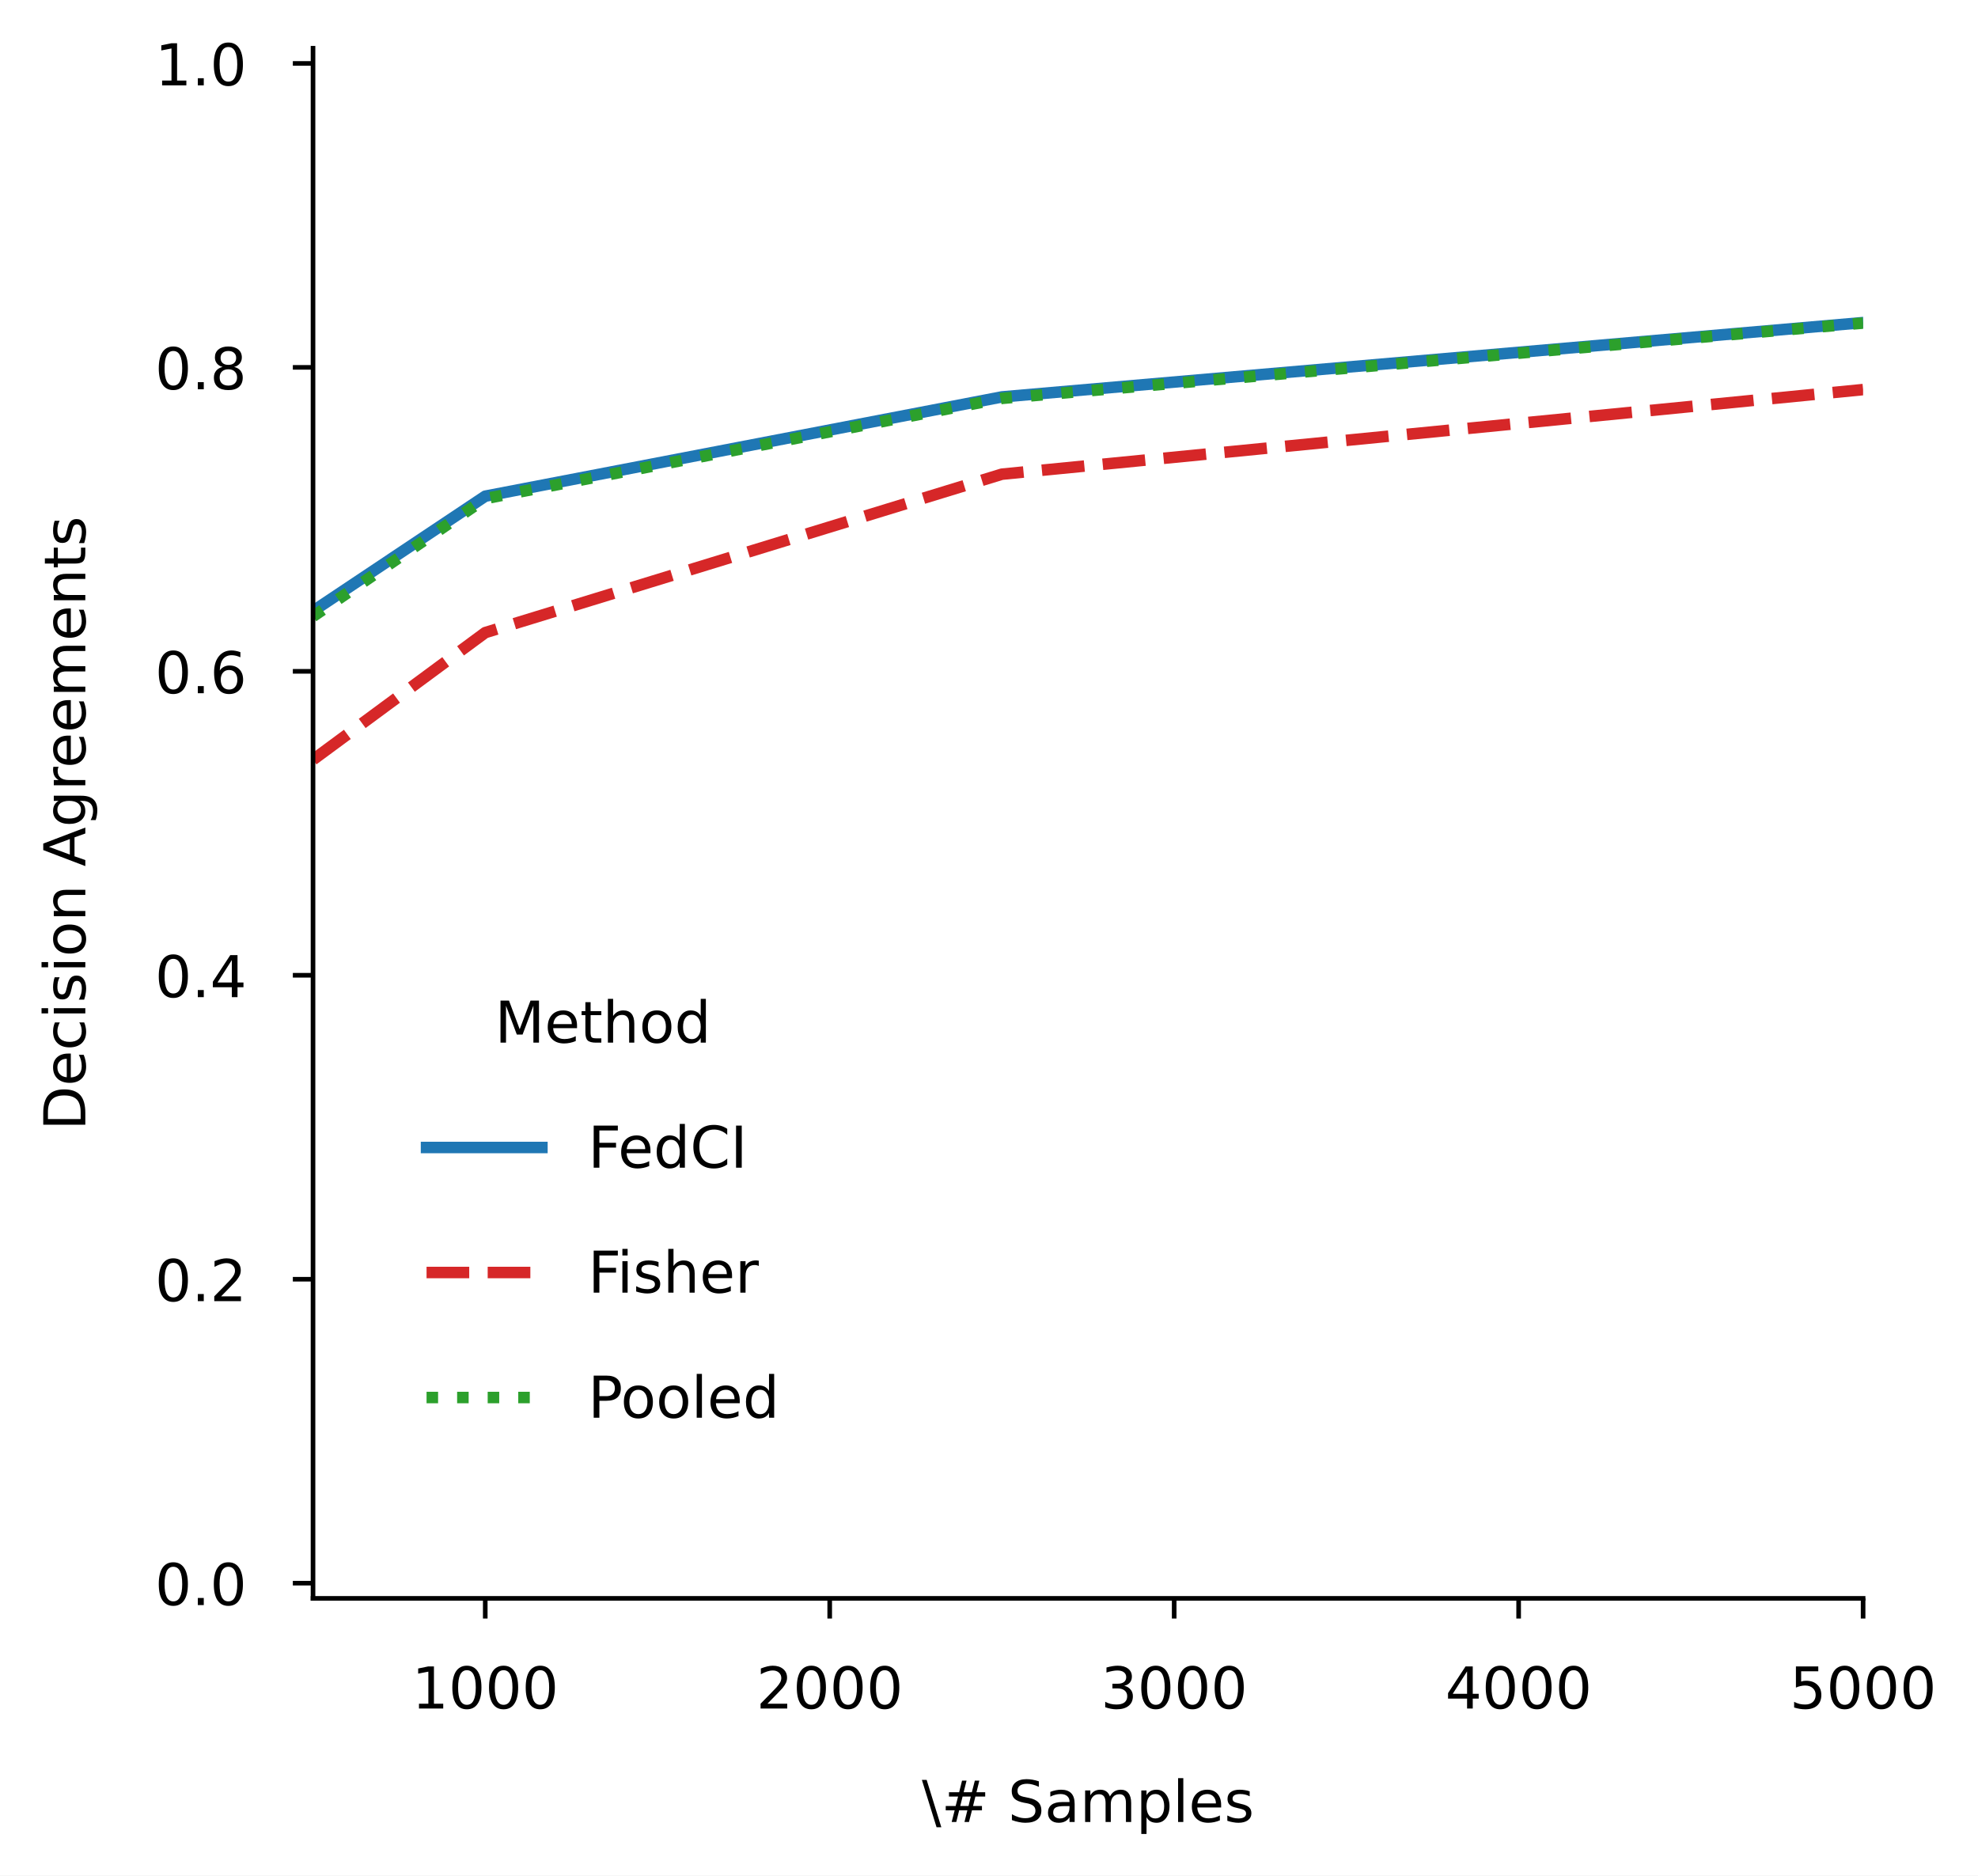
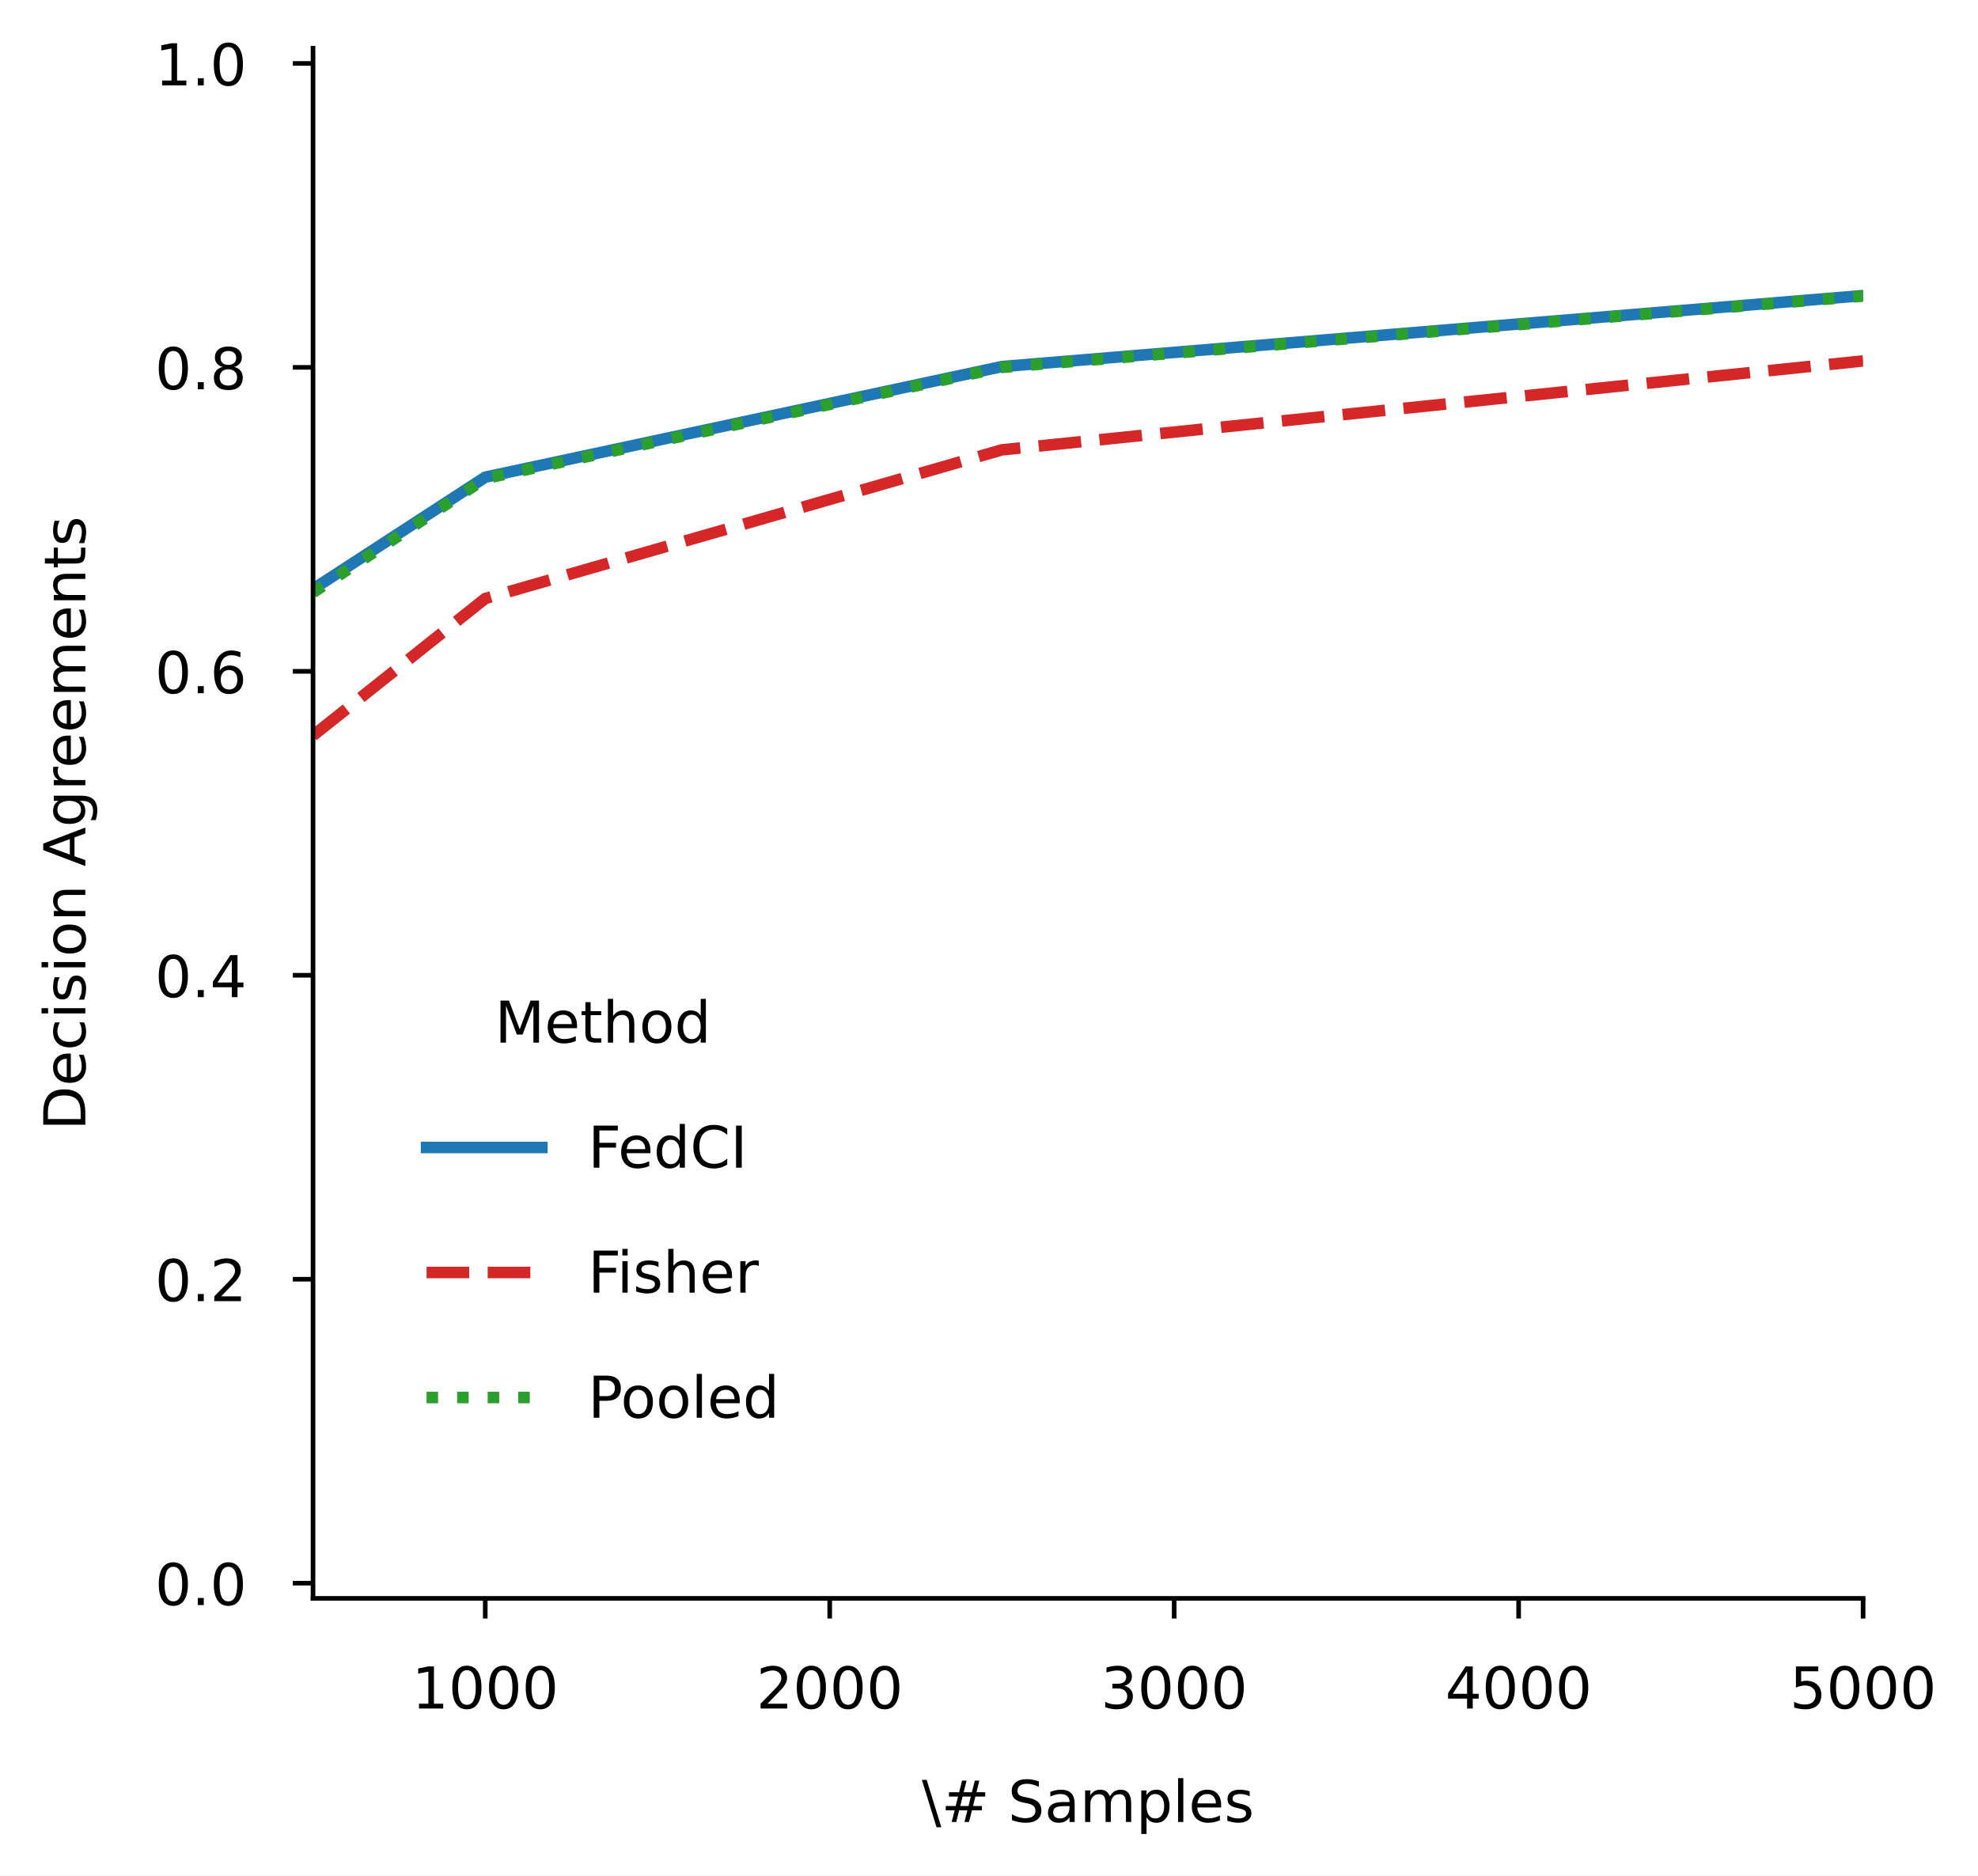
<svg xmlns="http://www.w3.org/2000/svg" xmlns:xlink="http://www.w3.org/1999/xlink" width="343.006pt" height="325.22pt" viewBox="0 0 343.006 325.22" version="1.1">
  <defs>
    <style type="text/css">*{stroke-linejoin: round; stroke-linecap: butt}</style>
  </defs>
  <g id="figure_1">
    <g id="patch_1">
      <path d="M -0 325.22  L 343.006 325.22  L 343.006 0  L -0 0  z " style="fill: #ffffff" />
    </g>
    <g id="axes_1">
      <g id="patch_2">
        <path d="M 54.281 277.164  L 323.081 277.164  L 323.081 8.364  L 54.281 8.364  z " style="fill: #ffffff" />
      </g>
      <g id="line2d_1">
-         <path d="M 54.281 105.965  L 84.148 86.039  L 173.748 68.826  L 323.081 55.938  " clip-path="url(#p22aa627746)" style="fill: none; stroke: #1f77b4; stroke-width: 2; stroke-linecap: square" />
+         <path d="M 54.281 102.157  L 84.148 82.742  L 173.748 63.563  L 323.081 51.251  " clip-path="url(#pc71e8f97a6)" style="fill: none; stroke: #1f77b4; stroke-width: 2; stroke-linecap: square" />
      </g>
      <g id="line2d_2">
-         <path d="M 54.281 131.741  L 84.148 109.696  L 173.748 82.223  L 323.081 67.555  " clip-path="url(#p22aa627746)" style="fill: none; stroke-dasharray: 7.4,3.2; stroke-dashoffset: 0; stroke: #d62728; stroke-width: 2" />
+         <path d="M 54.281 127.551  L 84.148 103.785  L 173.748 78.006  L 323.081 62.586  " clip-path="url(#pc71e8f97a6)" style="fill: none; stroke-dasharray: 7.4,3.2; stroke-dashoffset: 0; stroke: #d62728; stroke-width: 2" />
      </g>
      <g id="matplotlib.axis_1">
        <g id="xtick_1">
          <g id="line2d_3">
            <defs>
-               <path id="mee776f448e" d="M 0 0  L 0 3.5  " style="stroke: #000000; stroke-width: 0.8" />
+               <path id="m8b5e1c0c9d" d="M 0 0  L 0 3.5  " style="stroke: #000000; stroke-width: 0.8" />
            </defs>
            <g>
-               <use xlink:href="#mee776f448e" x="84.148" y="277.164" style="stroke: #000000; stroke-width: 0.8" />
+               <use xlink:href="#m8b5e1c0c9d" x="84.148" y="277.164" style="stroke: #000000; stroke-width: 0.8" />
            </g>
          </g>
          <g id="text_1">
            <text style="font-size: 10px; font-family: 'DejaVu Sans', 'Bitstream Vera Sans', 'Computer Modern Sans Serif', 'Lucida Grande', 'Verdana', 'Geneva', 'Lucid', 'Arial', 'Helvetica', 'Avant Garde', sans-serif; text-anchor: middle" x="84.148" y="296.262" transform="rotate(-0 84.14792 296.2624)">1000</text>
          </g>
        </g>
        <g id="xtick_2">
          <g id="line2d_4">
            <g>
-               <use xlink:href="#mee776f448e" x="143.881" y="277.164" style="stroke: #000000; stroke-width: 0.8" />
+               <use xlink:href="#m8b5e1c0c9d" x="143.881" y="277.164" style="stroke: #000000; stroke-width: 0.8" />
            </g>
          </g>
          <g id="text_2">
            <text style="font-size: 10px; font-family: 'DejaVu Sans', 'Bitstream Vera Sans', 'Computer Modern Sans Serif', 'Lucida Grande', 'Verdana', 'Geneva', 'Lucid', 'Arial', 'Helvetica', 'Avant Garde', sans-serif; text-anchor: middle" x="143.881" y="296.262" transform="rotate(-0 143.8812 296.2624)">2000</text>
          </g>
        </g>
        <g id="xtick_3">
          <g id="line2d_5">
            <g>
-               <use xlink:href="#mee776f448e" x="203.615" y="277.164" style="stroke: #000000; stroke-width: 0.8" />
+               <use xlink:href="#m8b5e1c0c9d" x="203.615" y="277.164" style="stroke: #000000; stroke-width: 0.8" />
            </g>
          </g>
          <g id="text_3">
            <text style="font-size: 10px; font-family: 'DejaVu Sans', 'Bitstream Vera Sans', 'Computer Modern Sans Serif', 'Lucida Grande', 'Verdana', 'Geneva', 'Lucid', 'Arial', 'Helvetica', 'Avant Garde', sans-serif; text-anchor: middle" x="203.615" y="296.262" transform="rotate(-0 203.6146 296.2624)">3000</text>
          </g>
        </g>
        <g id="xtick_4">
          <g id="line2d_6">
            <g>
-               <use xlink:href="#mee776f448e" x="263.348" y="277.164" style="stroke: #000000; stroke-width: 0.8" />
+               <use xlink:href="#m8b5e1c0c9d" x="263.348" y="277.164" style="stroke: #000000; stroke-width: 0.8" />
            </g>
          </g>
          <g id="text_4">
            <text style="font-size: 10px; font-family: 'DejaVu Sans', 'Bitstream Vera Sans', 'Computer Modern Sans Serif', 'Lucida Grande', 'Verdana', 'Geneva', 'Lucid', 'Arial', 'Helvetica', 'Avant Garde', sans-serif; text-anchor: middle" x="263.348" y="296.262" transform="rotate(-0 263.3479 296.2624)">4000</text>
          </g>
        </g>
        <g id="xtick_5">
          <g id="line2d_7">
            <g>
-               <use xlink:href="#mee776f448e" x="323.081" y="277.164" style="stroke: #000000; stroke-width: 0.8" />
+               <use xlink:href="#m8b5e1c0c9d" x="323.081" y="277.164" style="stroke: #000000; stroke-width: 0.8" />
            </g>
          </g>
          <g id="text_5">
            <text style="font-size: 10px; font-family: 'DejaVu Sans', 'Bitstream Vera Sans', 'Computer Modern Sans Serif', 'Lucida Grande', 'Verdana', 'Geneva', 'Lucid', 'Arial', 'Helvetica', 'Avant Garde', sans-serif; text-anchor: middle" x="323.081" y="296.262" transform="rotate(-0 323.0813 296.2624)">5000</text>
          </g>
        </g>
        <g id="text_6">
          <text style="font-size: 10px; font-family: 'DejaVu Sans', 'Bitstream Vera Sans', 'Computer Modern Sans Serif', 'Lucida Grande', 'Verdana', 'Geneva', 'Lucid', 'Arial', 'Helvetica', 'Avant Garde', sans-serif; text-anchor: middle" x="188.681" y="315.94" transform="rotate(-0 188.6813 315.9405)">\# Samples</text>
        </g>
      </g>
      <g id="matplotlib.axis_2">
        <g id="ytick_1">
          <g id="line2d_8">
            <defs>
-               <path id="mb40246eff4" d="M 0 0  L -3.5 0  " style="stroke: #000000; stroke-width: 0.8" />
+               <path id="mcef01b507b" d="M 0 0  L -3.5 0  " style="stroke: #000000; stroke-width: 0.8" />
            </defs>
            <g>
-               <use xlink:href="#mb40246eff4" x="54.281" y="274.529" style="stroke: #000000; stroke-width: 0.8" />
+               <use xlink:href="#mcef01b507b" x="54.281" y="274.529" style="stroke: #000000; stroke-width: 0.8" />
            </g>
          </g>
          <g id="text_7">
            <text style="font-size: 10px; font-family: 'DejaVu Sans', 'Bitstream Vera Sans', 'Computer Modern Sans Serif', 'Lucida Grande', 'Verdana', 'Geneva', 'Lucid', 'Arial', 'Helvetica', 'Avant Garde', sans-serif; text-anchor: end" x="42.781" y="278.328" transform="rotate(-0 42.78125 278.3278)">0.0</text>
          </g>
        </g>
        <g id="ytick_2">
          <g id="line2d_9">
            <g>
-               <use xlink:href="#mb40246eff4" x="54.281" y="221.823" style="stroke: #000000; stroke-width: 0.8" />
+               <use xlink:href="#mcef01b507b" x="54.281" y="221.823" style="stroke: #000000; stroke-width: 0.8" />
            </g>
          </g>
          <g id="text_8">
            <text style="font-size: 10px; font-family: 'DejaVu Sans', 'Bitstream Vera Sans', 'Computer Modern Sans Serif', 'Lucida Grande', 'Verdana', 'Geneva', 'Lucid', 'Arial', 'Helvetica', 'Avant Garde', sans-serif; text-anchor: end" x="42.781" y="225.622" transform="rotate(-0 42.78125 225.622)">0.2</text>
          </g>
        </g>
        <g id="ytick_3">
          <g id="line2d_10">
            <g>
-               <use xlink:href="#mb40246eff4" x="54.281" y="169.117" style="stroke: #000000; stroke-width: 0.8" />
+               <use xlink:href="#mcef01b507b" x="54.281" y="169.117" style="stroke: #000000; stroke-width: 0.8" />
            </g>
          </g>
          <g id="text_9">
            <text style="font-size: 10px; font-family: 'DejaVu Sans', 'Bitstream Vera Sans', 'Computer Modern Sans Serif', 'Lucida Grande', 'Verdana', 'Geneva', 'Lucid', 'Arial', 'Helvetica', 'Avant Garde', sans-serif; text-anchor: end" x="42.781" y="172.916" transform="rotate(-0 42.78125 172.9161)">0.4</text>
          </g>
        </g>
        <g id="ytick_4">
          <g id="line2d_11">
            <g>
-               <use xlink:href="#mb40246eff4" x="54.281" y="116.411" style="stroke: #000000; stroke-width: 0.8" />
+               <use xlink:href="#mcef01b507b" x="54.281" y="116.411" style="stroke: #000000; stroke-width: 0.8" />
            </g>
          </g>
          <g id="text_10">
            <text style="font-size: 10px; font-family: 'DejaVu Sans', 'Bitstream Vera Sans', 'Computer Modern Sans Serif', 'Lucida Grande', 'Verdana', 'Geneva', 'Lucid', 'Arial', 'Helvetica', 'Avant Garde', sans-serif; text-anchor: end" x="42.781" y="120.21" transform="rotate(-0 42.78125 120.2102)">0.6</text>
          </g>
        </g>
        <g id="ytick_5">
          <g id="line2d_12">
            <g>
-               <use xlink:href="#mb40246eff4" x="54.281" y="63.705" style="stroke: #000000; stroke-width: 0.8" />
+               <use xlink:href="#mcef01b507b" x="54.281" y="63.705" style="stroke: #000000; stroke-width: 0.8" />
            </g>
          </g>
          <g id="text_11">
            <text style="font-size: 10px; font-family: 'DejaVu Sans', 'Bitstream Vera Sans', 'Computer Modern Sans Serif', 'Lucida Grande', 'Verdana', 'Geneva', 'Lucid', 'Arial', 'Helvetica', 'Avant Garde', sans-serif; text-anchor: end" x="42.781" y="67.504" transform="rotate(-0 42.78125 67.50432)">0.8</text>
          </g>
        </g>
        <g id="ytick_6">
          <g id="line2d_13">
            <g>
-               <use xlink:href="#mb40246eff4" x="54.281" y="10.999" style="stroke: #000000; stroke-width: 0.8" />
+               <use xlink:href="#mcef01b507b" x="54.281" y="10.999" style="stroke: #000000; stroke-width: 0.8" />
            </g>
          </g>
          <g id="text_12">
            <text style="font-size: 10px; font-family: 'DejaVu Sans', 'Bitstream Vera Sans', 'Computer Modern Sans Serif', 'Lucida Grande', 'Verdana', 'Geneva', 'Lucid', 'Arial', 'Helvetica', 'Avant Garde', sans-serif; text-anchor: end" x="42.781" y="14.798" transform="rotate(-0 42.78125 14.79844)">1.0</text>
          </g>
        </g>
        <g id="text_13">
          <text style="font-size: 10px; font-family: 'DejaVu Sans', 'Bitstream Vera Sans', 'Computer Modern Sans Serif', 'Lucida Grande', 'Verdana', 'Geneva', 'Lucid', 'Arial', 'Helvetica', 'Avant Garde', sans-serif; text-anchor: middle" x="14.798" y="142.764" transform="rotate(-90 14.79844 142.7639)">Decision Agreements</text>
        </g>
      </g>
      <g id="line2d_14">
-         <path d="M 54.281 106.897  L 84.148 86.463  L 173.748 69.081  L 323.081 56.023  " clip-path="url(#p22aa627746)" style="fill: none; stroke-dasharray: 2,3.3; stroke-dashoffset: 0; stroke: #2ca02c; stroke-width: 2" />
+         <path d="M 54.281 102.749  L 84.148 82.979  L 173.748 63.711  L 323.081 51.34  " clip-path="url(#pc71e8f97a6)" style="fill: none; stroke-dasharray: 2,3.3; stroke-dashoffset: 0; stroke: #2ca02c; stroke-width: 2" />
      </g>
      <g id="patch_3">
        <path d="M 54.281 277.164  L 54.281 8.364  " style="fill: none; stroke: #000000; stroke-width: 0.8; stroke-linejoin: miter; stroke-linecap: square" />
      </g>
      <g id="patch_4">
        <path d="M 54.281 277.164  L 323.081 277.164  " style="fill: none; stroke: #000000; stroke-width: 0.8; stroke-linejoin: miter; stroke-linecap: square" />
      </g>
      <g id="legend_1">
        <g id="text_14">
          <text style="font-size: 10px; font-family: 'DejaVu Sans', 'Bitstream Vera Sans', 'Computer Modern Sans Serif', 'Lucida Grande', 'Verdana', 'Geneva', 'Lucid', 'Arial', 'Helvetica', 'Avant Garde', sans-serif; text-anchor: start" x="85.808" y="180.802" transform="rotate(-0 85.80831 180.8024)">Method</text>
        </g>
        <g id="line2d_15">
          <path d="M 73.969 198.98  L 83.969 198.98  L 93.969 198.98  " style="fill: none; stroke: #1f77b4; stroke-width: 2; stroke-linecap: square" />
        </g>
        <g id="text_15">
          <text style="font-size: 10px; font-family: 'DejaVu Sans', 'Bitstream Vera Sans', 'Computer Modern Sans Serif', 'Lucida Grande', 'Verdana', 'Geneva', 'Lucid', 'Arial', 'Helvetica', 'Avant Garde', sans-serif; text-anchor: start" x="101.969" y="202.48" transform="rotate(-0 101.9693 202.4805)">FedCI</text>
        </g>
        <g id="line2d_16">
          <path d="M 73.969 220.659  L 83.969 220.659  L 93.969 220.659  " style="fill: none; stroke-dasharray: 7.4,3.2; stroke-dashoffset: 0; stroke: #d62728; stroke-width: 2" />
        </g>
        <g id="text_16">
          <text style="font-size: 10px; font-family: 'DejaVu Sans', 'Bitstream Vera Sans', 'Computer Modern Sans Serif', 'Lucida Grande', 'Verdana', 'Geneva', 'Lucid', 'Arial', 'Helvetica', 'Avant Garde', sans-serif; text-anchor: start" x="101.969" y="224.159" transform="rotate(-0 101.9693 224.1586)">Fisher</text>
        </g>
        <g id="line2d_17">
          <path d="M 73.969 242.337  L 83.969 242.337  L 93.969 242.337  " style="fill: none; stroke-dasharray: 2,3.3; stroke-dashoffset: 0; stroke: #2ca02c; stroke-width: 2" />
        </g>
        <g id="text_17">
          <text style="font-size: 10px; font-family: 'DejaVu Sans', 'Bitstream Vera Sans', 'Computer Modern Sans Serif', 'Lucida Grande', 'Verdana', 'Geneva', 'Lucid', 'Arial', 'Helvetica', 'Avant Garde', sans-serif; text-anchor: start" x="101.969" y="245.837" transform="rotate(-0 101.9693 245.8367)">Pooled</text>
        </g>
      </g>
    </g>
  </g>
  <defs>
-     <clipPath id="p22aa627746">
+     <clipPath id="pc71e8f97a6">
      <rect x="54.281" y="8.364" width="268.8" height="268.8" />
    </clipPath>
  </defs>
</svg>
